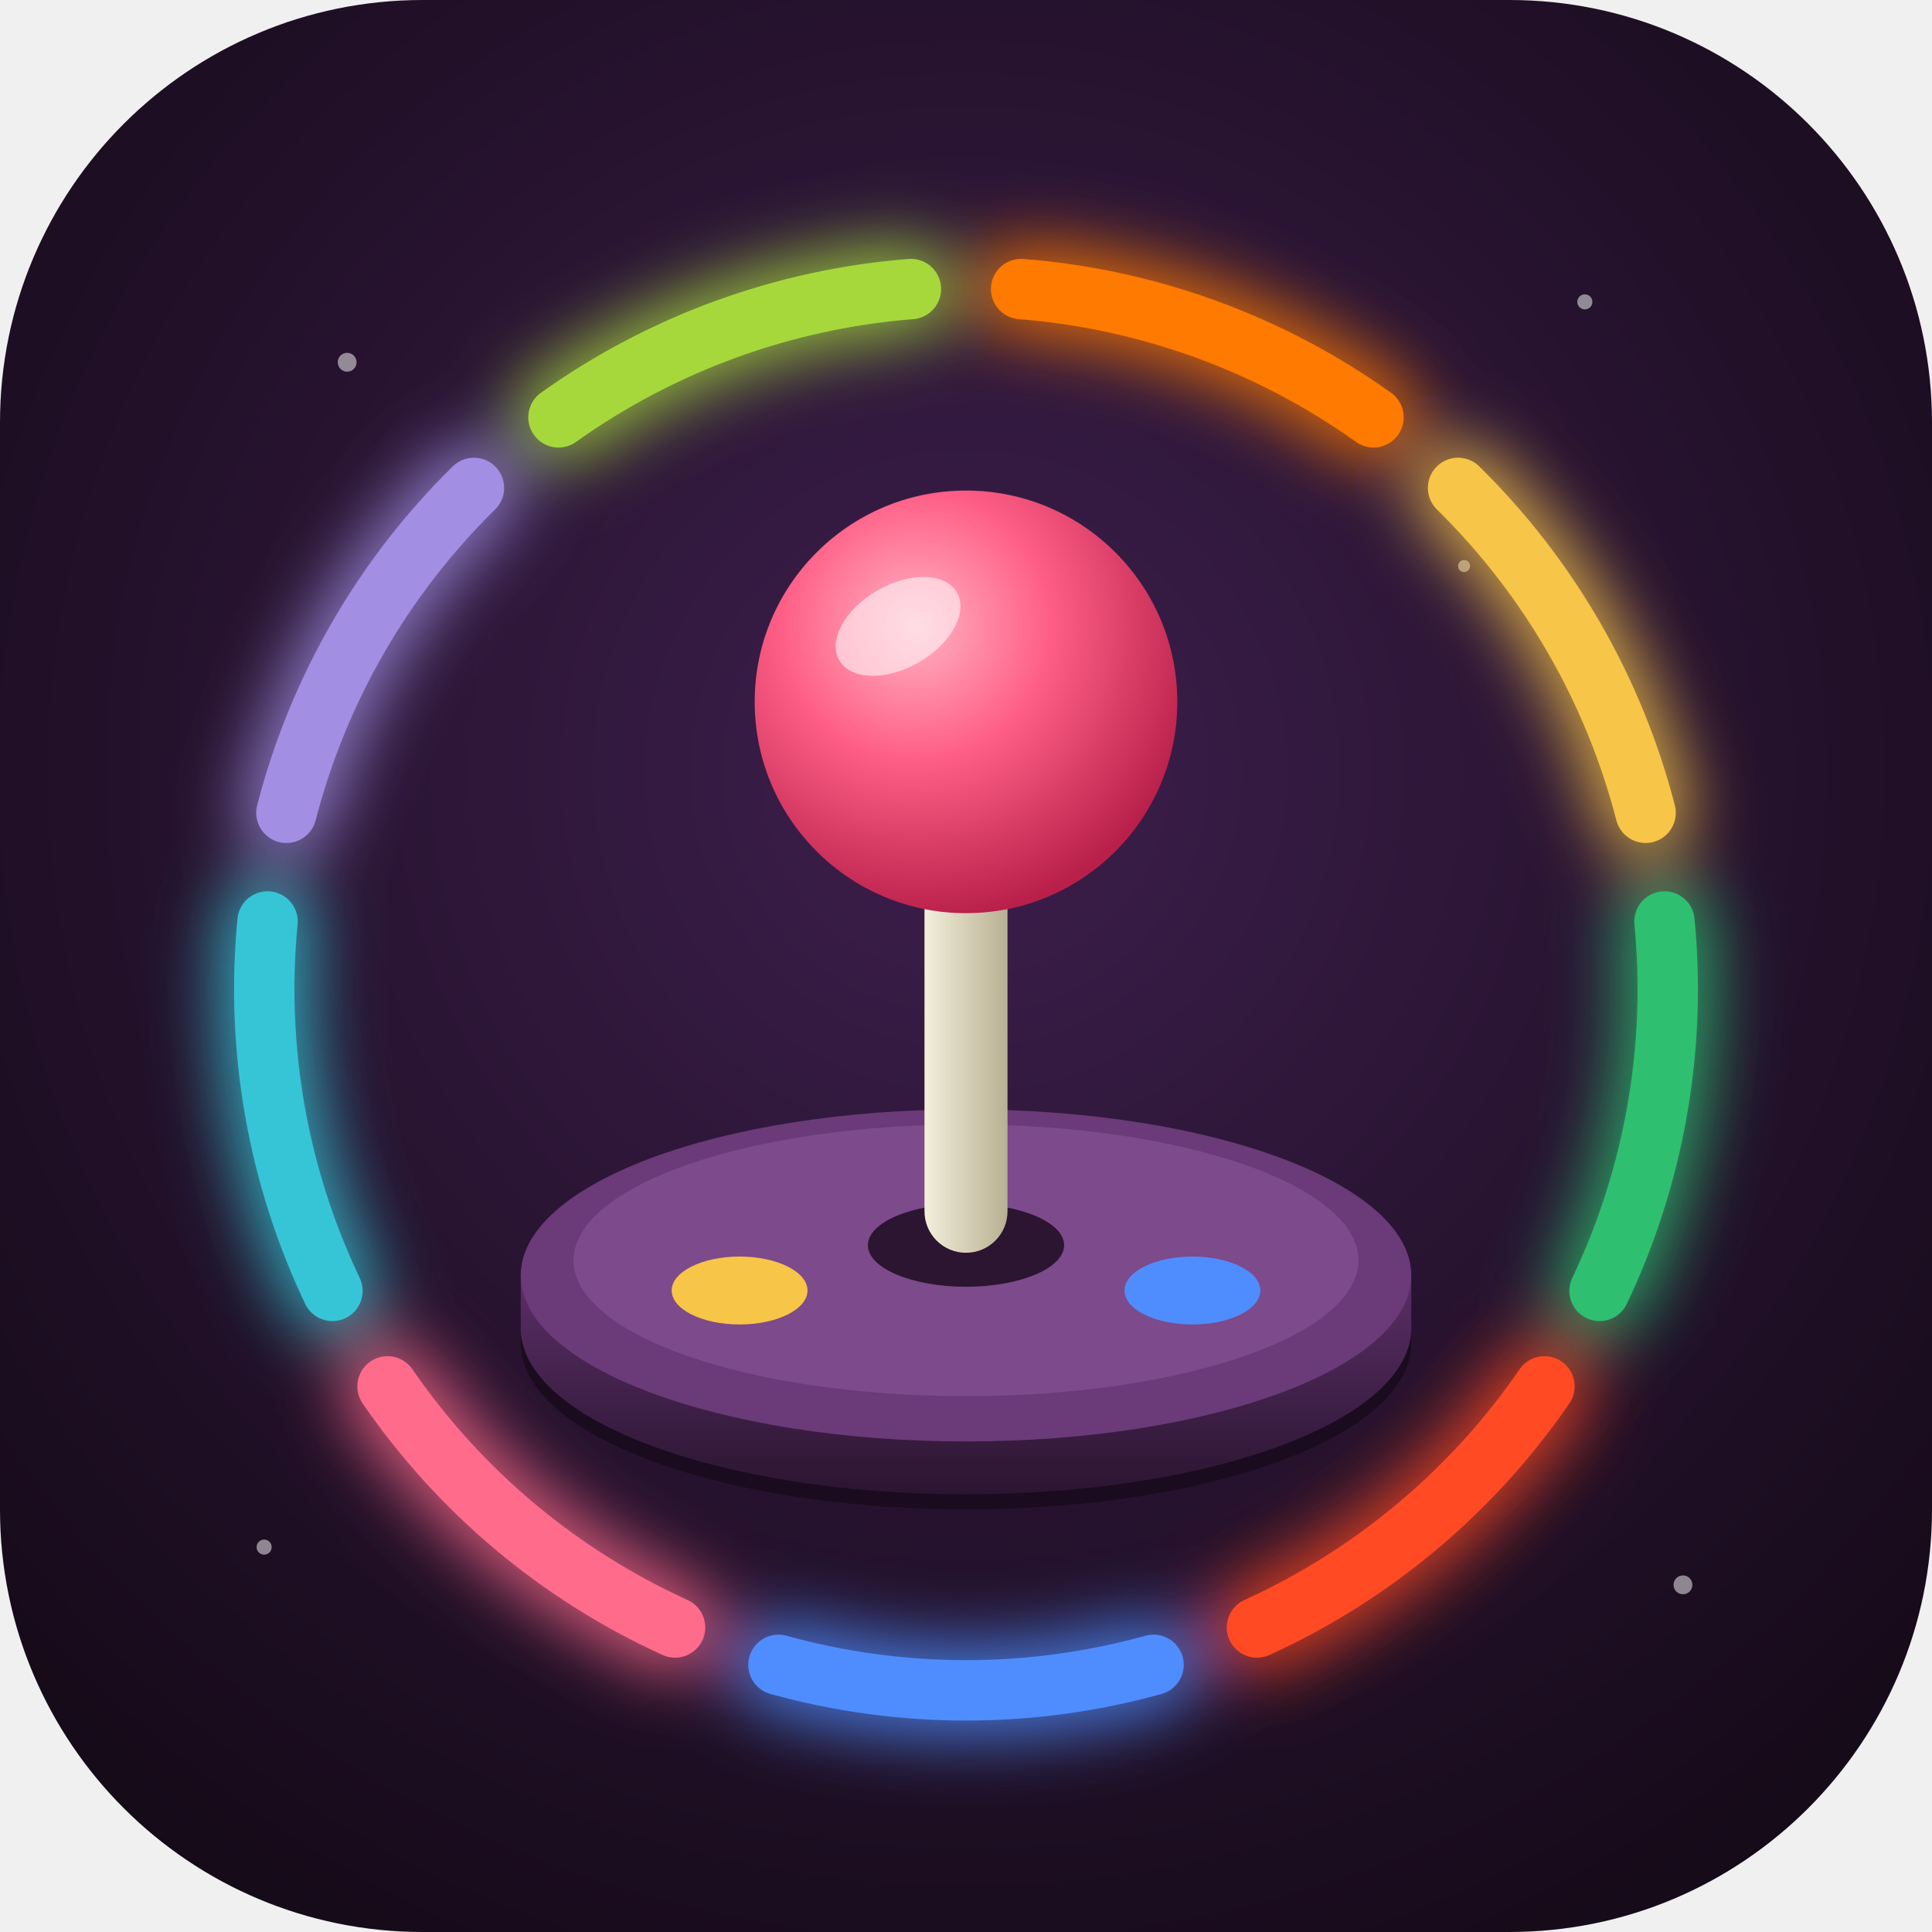
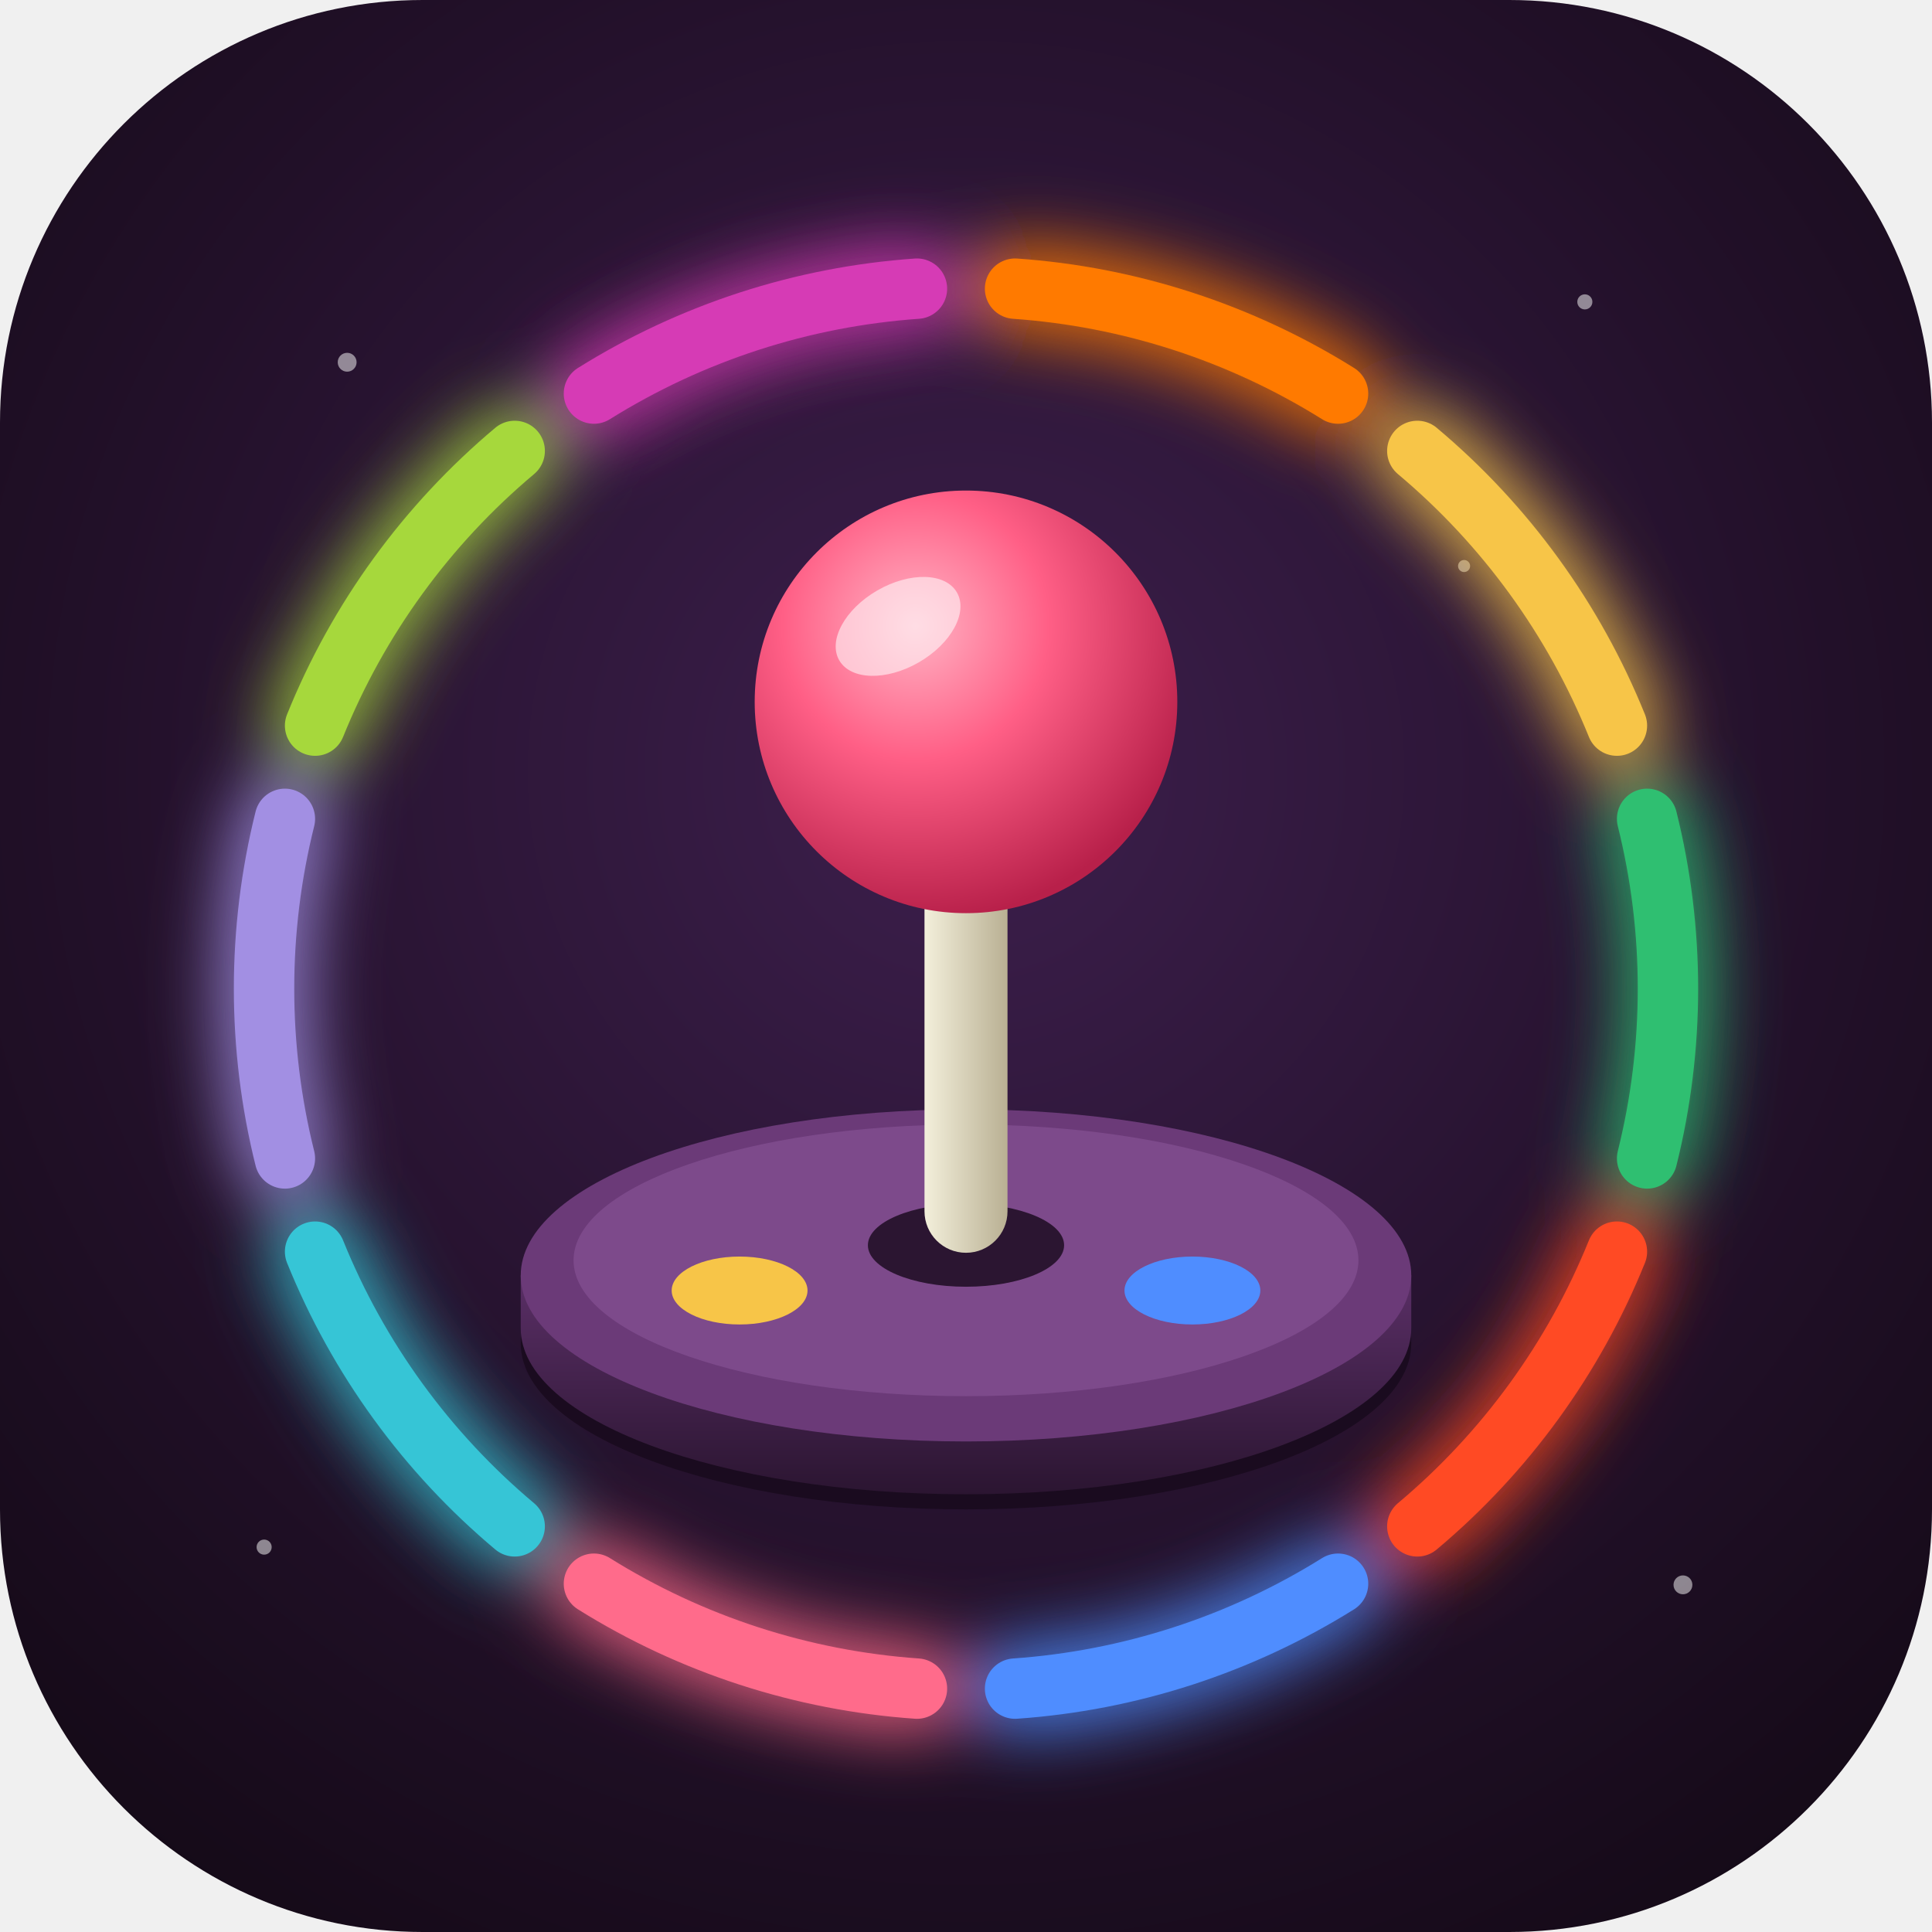
<svg xmlns="http://www.w3.org/2000/svg" viewBox="0 0 512 512">
  <defs>
    <radialGradient id="nacht" cx="50%" cy="40%" r="75%">
      <stop offset="0" stop-color="#3d1f4d" />
      <stop offset=".6" stop-color="#221029" />
      <stop offset="1" stop-color="#120914" />
    </radialGradient>
    <radialGradient id="bal" cx="38%" cy="32%" r="70%">
      <stop offset="0" stop-color="#ffb3c4" />
      <stop offset=".45" stop-color="#ff5f86" />
      <stop offset="1" stop-color="#b8204a" />
    </radialGradient>
    <linearGradient id="stok" x1="0" y1="0" x2="1" y2="0">
      <stop offset="0" stop-color="#f3efdb" />
      <stop offset="1" stop-color="#b9b093" />
    </linearGradient>
    <linearGradient id="voet" x1="0" y1="0" x2="0" y2="1">
      <stop offset="0" stop-color="#5a2f66" />
      <stop offset="1" stop-color="#2b1531" />
    </linearGradient>
    <filter id="gloed" x="-20%" y="-20%" width="140%" height="140%">
      <feGaussianBlur stdDeviation="9" />
    </filter>
  </defs>
  <rect width="512" height="512" rx="112" fill="url(#nacht)" />
  <g fill="#fff" opacity=".5">
    <circle cx="92" cy="96" r="2.5" />
    <circle cx="420" cy="80" r="2" />
    <circle cx="446" cy="420" r="2.5" />
    <circle cx="70" cy="410" r="2" />
    <circle cx="388" cy="150" r="1.6" />
  </g>
  <g fill="none" stroke-width="24" stroke-linecap="round" filter="url(#gloed)" opacity=".85">
-     <path d="M270.6 76.6A186 186 0 0 1 364.0 110.6" stroke="#ff7a00" />
-     <path d="M386.4 129.3A186 186 0 0 1 436.1 215.4" stroke="#f7c548" />
-     <path d="M441.1 244.2A186 186 0 0 1 423.9 342.1" stroke="#2fbf71" />
-     <path d="M409.3 367.4A186 186 0 0 1 333.1 431.3" stroke="#ff4a24" />
-     <path d="M305.7 441.2A186 186 0 0 1 206.3 441.2" stroke="#4f8dff" />
-     <path d="M178.9 431.3A186 186 0 0 1 102.7 367.4" stroke="#ff6b8b" />
-     <path d="M88.1 342.1A186 186 0 0 1 70.9 244.2" stroke="#36c5d6" />
-     <path d="M75.9 215.4A186 186 0 0 1 125.6 129.3" stroke="#a28fe3" />
-     <path d="M148.0 110.6A186 186 0 0 1 241.4 76.6" stroke="#a6d83c" />
+     <path d="M269.0 76.5A186 186 0 0 1 354.6 104.3" stroke="#ff7a00" />
+     <path d="M375.6 119.5A186 186 0 0 1 428.5 192.3" stroke="#f7c548" />
+     <path d="M436.5 217.0A186 186 0 0 1 436.5 307.0" stroke="#2fbf71" />
+     <path d="M428.5 331.7A186 186 0 0 1 375.6 404.5" stroke="#ff4a24" />
+     <path d="M354.6 419.7A186 186 0 0 1 269.0 447.5" stroke="#4f8dff" />
+     <path d="M243.0 447.5A186 186 0 0 1 157.4 419.7" stroke="#ff6b8b" />
+     <path d="M136.4 404.5A186 186 0 0 1 83.5 331.7" stroke="#36c5d6" />
+     <path d="M75.5 307.0A186 186 0 0 1 75.5 217.0" stroke="#a28fe3" />
+     <path d="M83.5 192.3A186 186 0 0 1 136.4 119.5" stroke="#a6d83c" />
+     <path d="M157.4 104.3A186 186 0 0 1 243.0 76.5" stroke="#d63bb5" />
  </g>
  <g fill="none" stroke-width="16" stroke-linecap="round">
-     <path d="M270.6 76.6A186 186 0 0 1 364.0 110.6" stroke="#ff7a00" />
-     <path d="M386.4 129.3A186 186 0 0 1 436.1 215.4" stroke="#f7c548" />
-     <path d="M441.1 244.2A186 186 0 0 1 423.9 342.1" stroke="#2fbf71" />
-     <path d="M409.3 367.4A186 186 0 0 1 333.1 431.3" stroke="#ff4a24" />
-     <path d="M305.7 441.2A186 186 0 0 1 206.3 441.2" stroke="#4f8dff" />
-     <path d="M178.9 431.3A186 186 0 0 1 102.7 367.4" stroke="#ff6b8b" />
-     <path d="M88.1 342.1A186 186 0 0 1 70.9 244.2" stroke="#36c5d6" />
-     <path d="M75.9 215.4A186 186 0 0 1 125.6 129.3" stroke="#a28fe3" />
-     <path d="M148.0 110.6A186 186 0 0 1 241.4 76.6" stroke="#a6d83c" />
+     <path d="M269.0 76.5A186 186 0 0 1 354.6 104.3" stroke="#ff7a00" />
+     <path d="M375.6 119.5A186 186 0 0 1 428.5 192.3" stroke="#f7c548" />
+     <path d="M436.5 217.0A186 186 0 0 1 436.5 307.0" stroke="#2fbf71" />
+     <path d="M428.5 331.7A186 186 0 0 1 375.6 404.5" stroke="#ff4a24" />
+     <path d="M354.6 419.7A186 186 0 0 1 269.0 447.5" stroke="#4f8dff" />
+     <path d="M243.0 447.5A186 186 0 0 1 157.4 419.7" stroke="#ff6b8b" />
+     <path d="M136.4 404.5A186 186 0 0 1 83.5 331.7" stroke="#36c5d6" />
+     <path d="M75.5 307.0A186 186 0 0 1 75.5 217.0" stroke="#a28fe3" />
+     <path d="M83.5 192.3A186 186 0 0 1 136.4 119.5" stroke="#a6d83c" />
+     <path d="M157.4 104.3A186 186 0 0 1 243.0 76.5" stroke="#d63bb5" />
  </g>
  <ellipse cx="256" cy="356" rx="118" ry="44" fill="#1a0b1f" />
  <path d="M138 338 V352 A118 44 0 0 0 374 352 V338 Z" fill="url(#voet)" />
  <ellipse cx="256" cy="338" rx="118" ry="44" fill="#6b3a78" />
  <ellipse cx="256" cy="334" rx="104" ry="36" fill="#7d4a8b" />
  <ellipse cx="196" cy="342" rx="18" ry="9" fill="#f7c548" />
  <ellipse cx="316" cy="342" rx="18" ry="9" fill="#4f8dff" />
  <ellipse cx="256" cy="330" rx="26" ry="11" fill="#2b1531" />
  <rect x="245" y="196" width="22" height="136" rx="11" fill="url(#stok)" />
  <circle cx="256" cy="186" r="56" fill="url(#bal)" />
  <ellipse cx="238" cy="166" rx="18" ry="11" fill="#fff" opacity=".55" transform="rotate(-30 238 166)" />
</svg>
